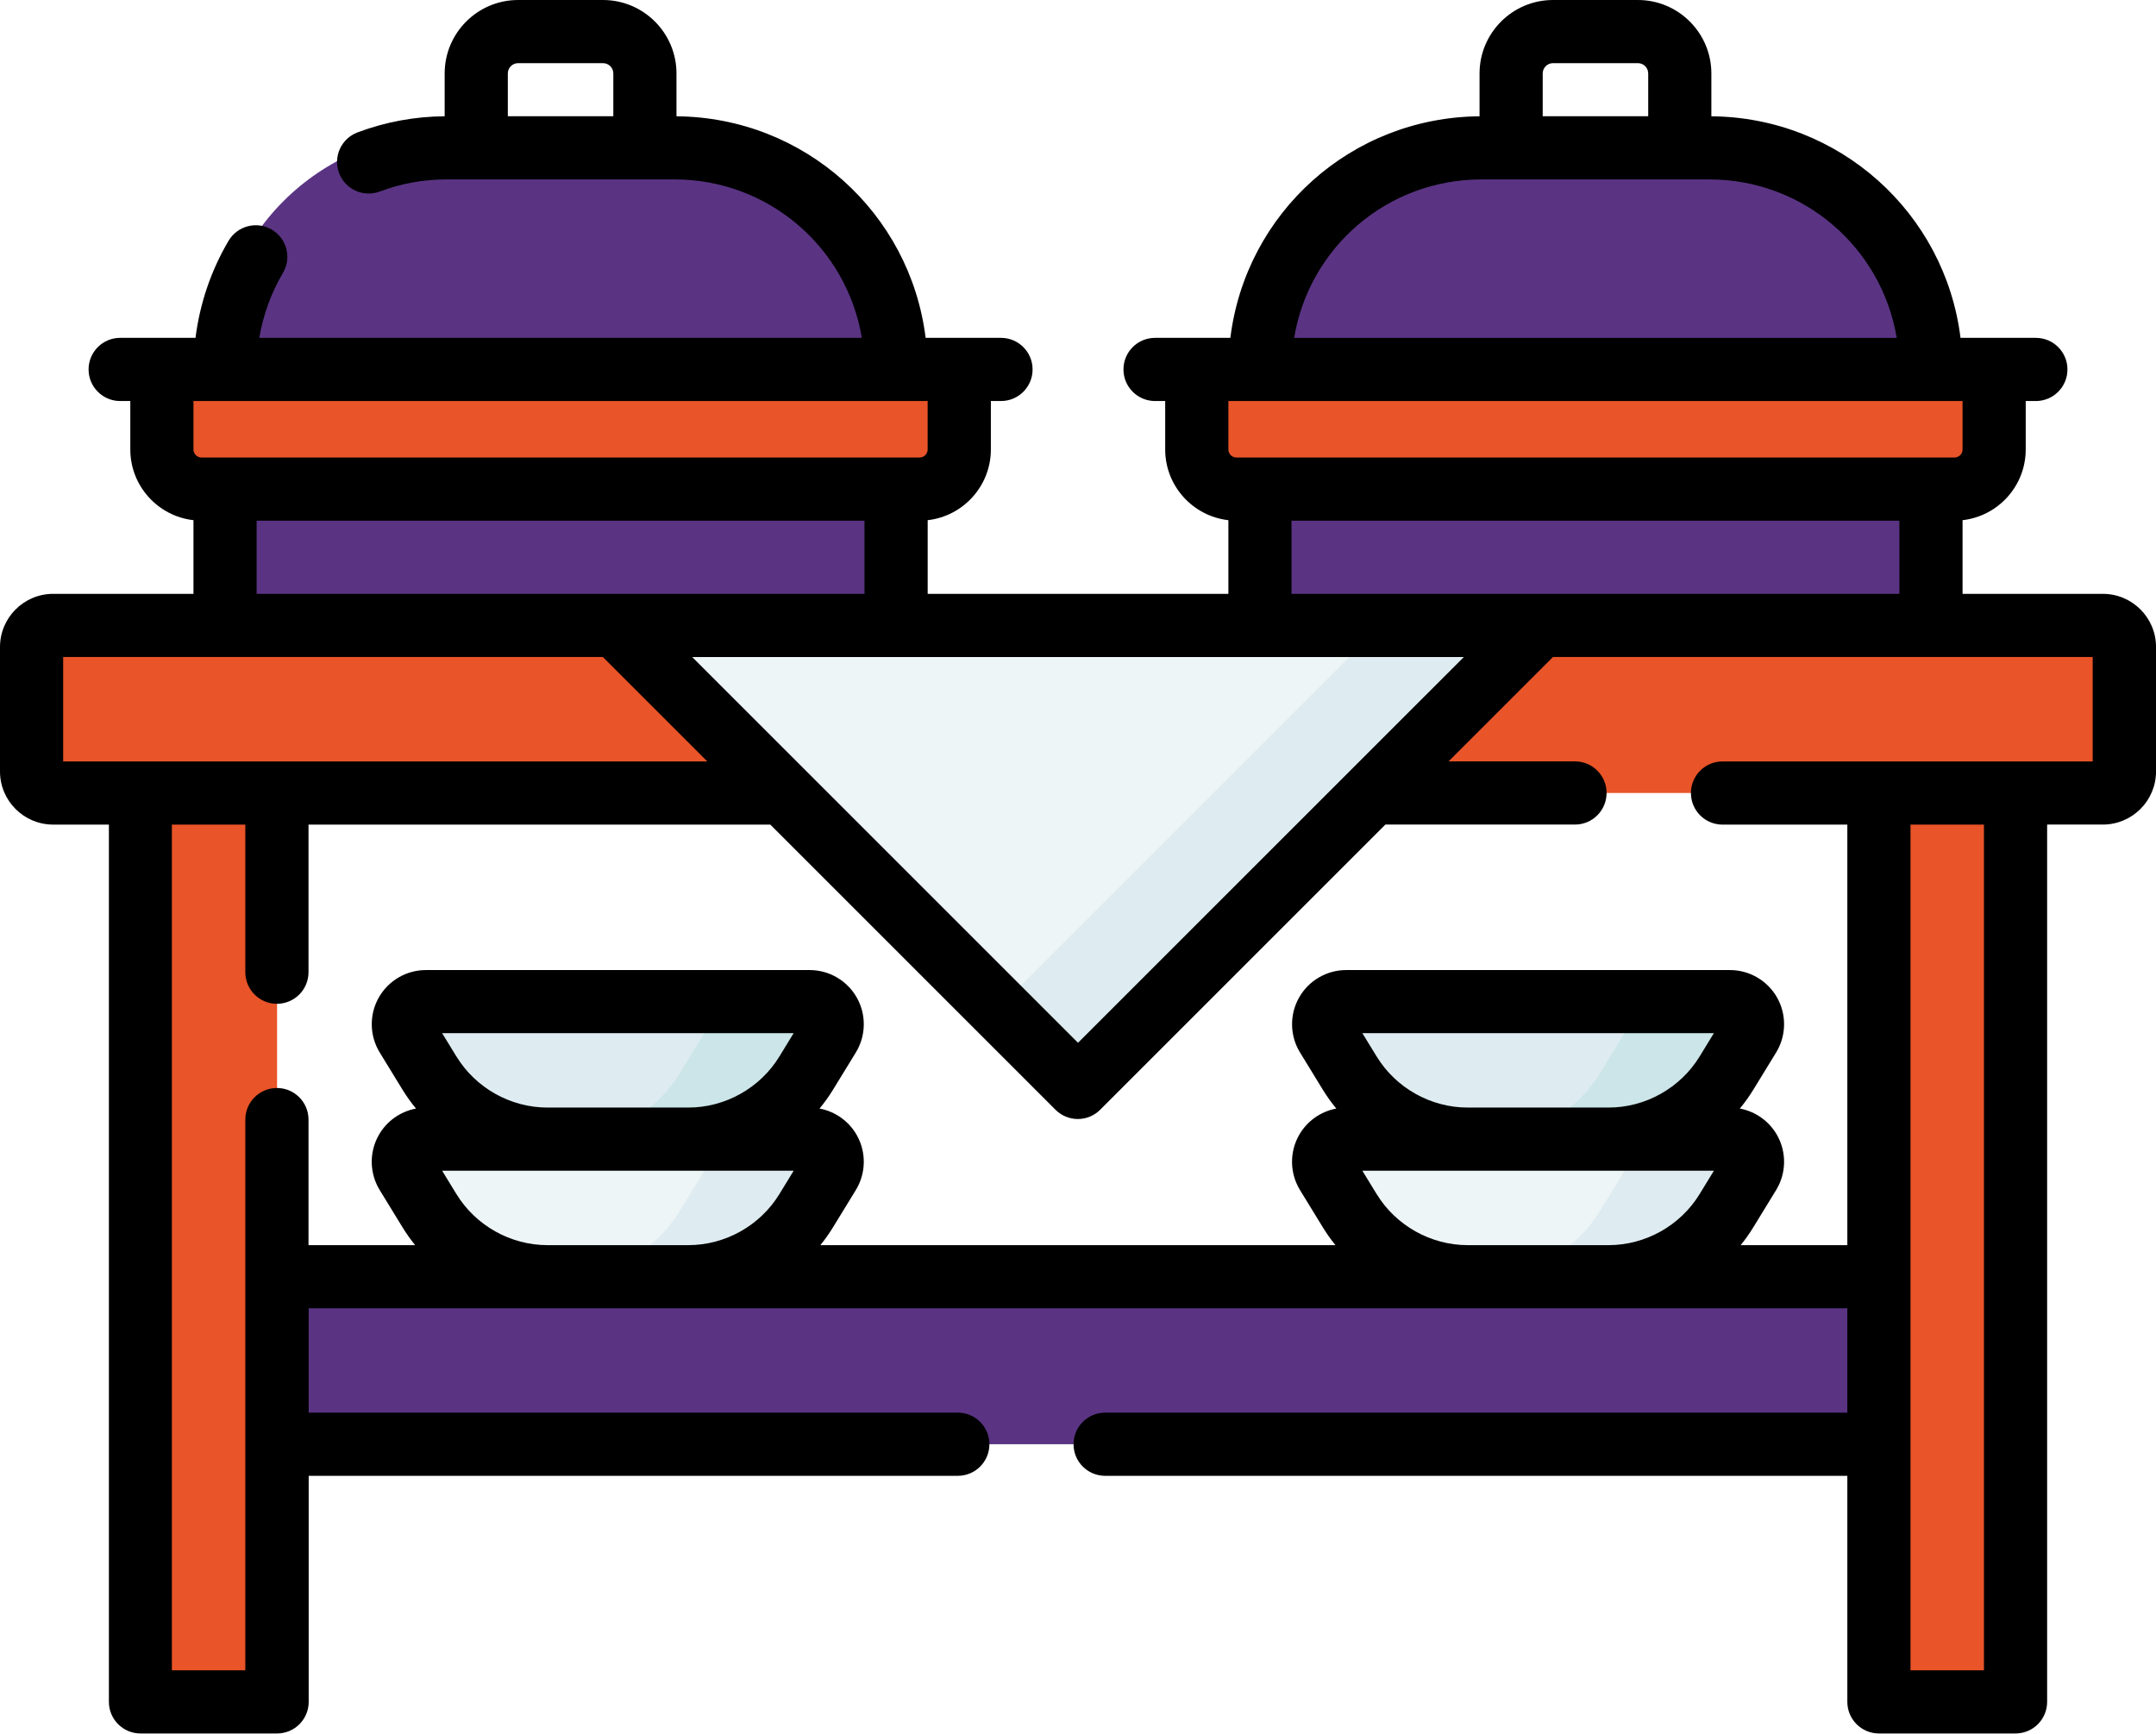
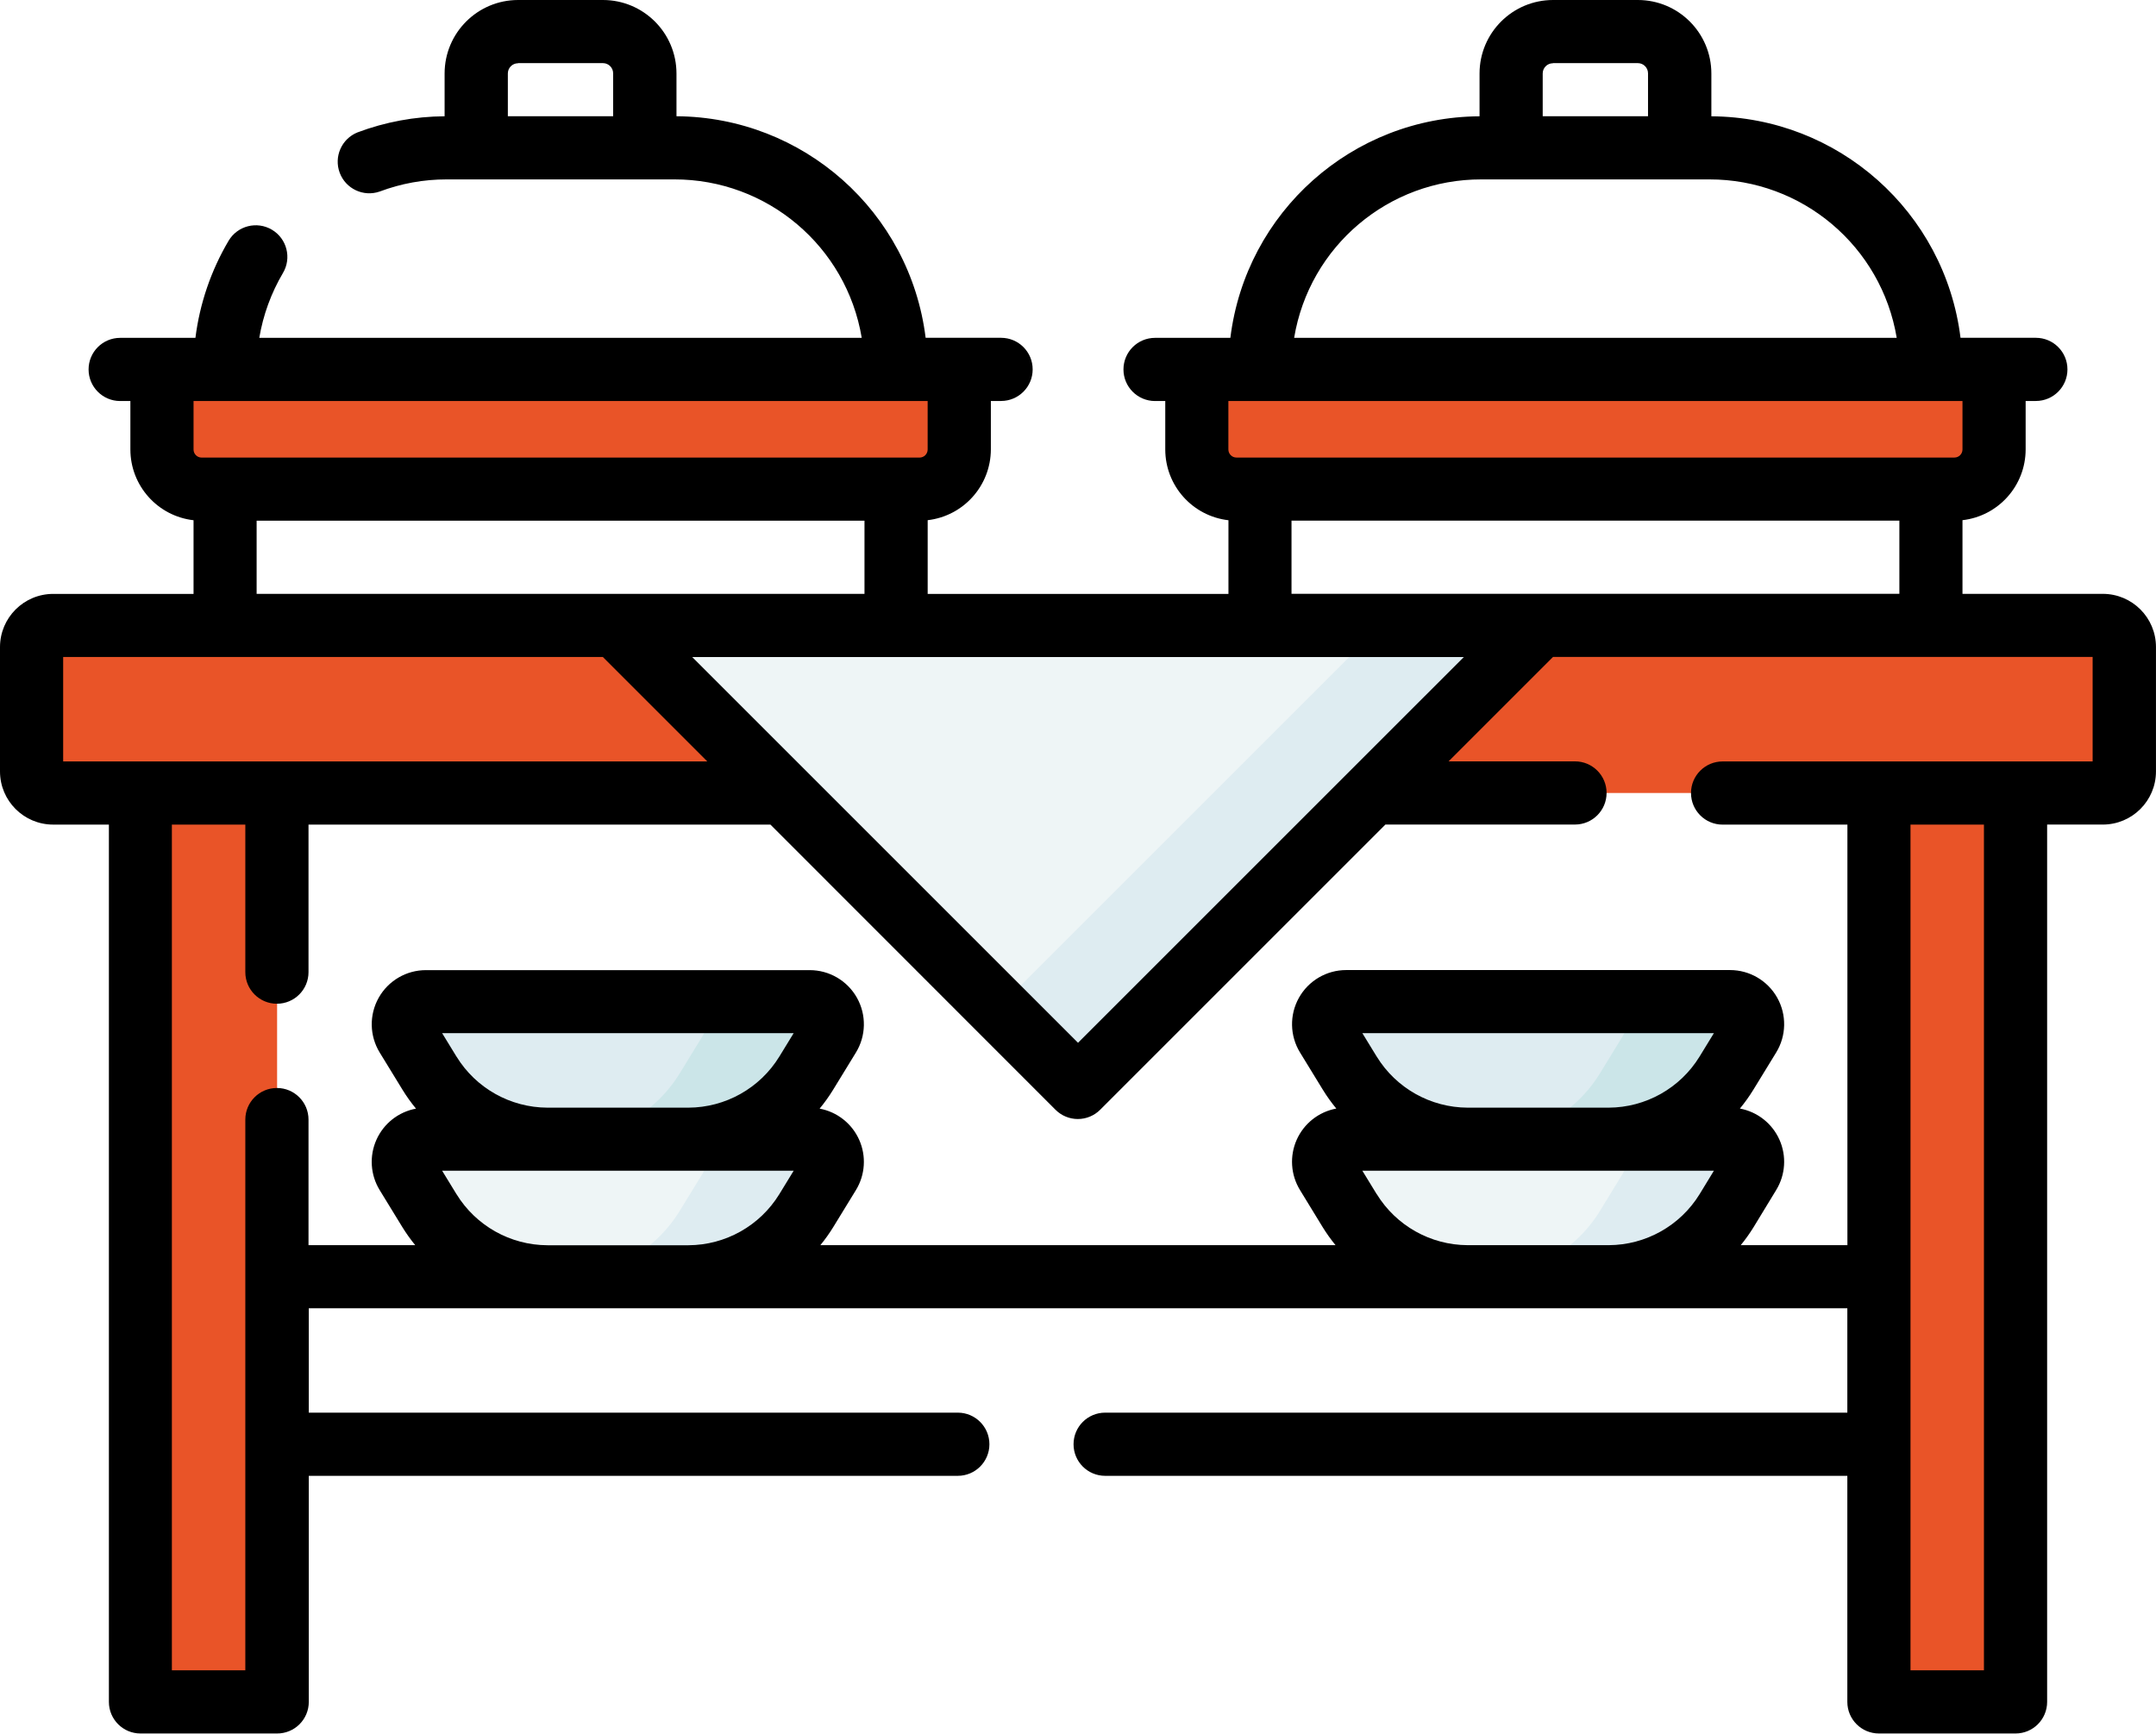
- <svg xmlns="http://www.w3.org/2000/svg" id="Layer_1" viewBox="0 0 844.83 679.37">
+ <svg xmlns="http://www.w3.org/2000/svg" id="Layer_1" data-name="Layer 1" viewBox="0 0 844.83 679.37">
  <defs>
-     <style>
-       .cls-1 {
-         fill: #cbe5e8;
-       }
- 
-       .cls-2 {
-         fill: #eef5f6;
-       }
- 
-       .cls-3 {
-         fill: #deecf1;
-       }
- 
-       .cls-4 {
-         fill: #5a3483;
-       }
- 
-       .cls-5 {
-         fill: #e95428;
-       }
-     </style>
+     <style>.cls-1{fill:#e95428;}.cls-2{fill:#deecf1;}.cls-3{fill:#cbe5e8;}.cls-4{fill:#eef5f6;}</style>
  </defs>
-   <g>
-     <g>
-       <path class="cls-4" d="M332.8,240.99l-37.16,19.22-193.46-15.63c-9.67,0-17.52-7.84-17.52-17.52v-47.77h260.9l4.76,44.17c0,9.68-7.84,17.52-17.52,17.52Z" />
-       <path class="cls-5" d="M362.22,185.12l-40.35,4.32H75.19c-8.81,0-15.96-7.14-15.96-15.96v-31.92h320.84l-2.51,27.43c0,8.81-6.53,16.14-15.34,16.14h0Z" />
-       <path class="cls-4" d="M345.69,142.62v1.06H84.66v-1.06c0-49.83,40.4-90.23,90.23-90.23h89.52c.4,0,.79.01,1.19.01,25.73,0,80.09,40.78,80.09,90.21Z" />
-     </g>
-     <g>
-       <path class="cls-4" d="M738.32,240.99l-36.14,12.68-194.49-9.09c-9.67,0-17.52-7.84-17.52-17.52v-47.77h260.9l4.76,44.17c0,9.67-7.84,17.52-17.52,17.52h0Z" />
-       <path class="cls-5" d="M767.74,185.12l-40.35,4.32h-246.67c-8.81,0-15.96-7.14-15.96-15.96v-31.92h320.84l-2.51,27.43c0,8.81-6.53,16.14-15.34,16.14h0Z" />
-       <path class="cls-4" d="M751.21,142.62v1.06h-261.03v-1.06c0-49.83,40.4-90.23,90.23-90.23h89.52c.4,0,.79.01,1.19.01,25.73,0,80.09,40.78,80.09,90.21h0Z" />
-     </g>
-     <path class="cls-3" d="M269.38,443.46l-33.88,12.85-21.01-9.87c-18.85,0-36.33-9.8-46.17-25.87l-8.93-14.58c-3.61-5.89.63-13.46,7.54-13.46h104.9l43.46,2.02c6.91,0,8.38,6.64,4.77,12.53l-10.08,13.22c-9.84,16.07-21.75,23.16-40.6,23.16h0Z" />
-     <path class="cls-1" d="M317.3,392.53h-49.51c6.91,0,11.15,7.57,7.54,13.46l-8.93,14.58c-9.84,16.07-27.33,25.87-46.17,25.87l26.62,4.6,22.88-4.6c18.85,0,36.33-9.8,46.17-25.87l8.93-14.58c3.6-5.89-.64-13.46-7.54-13.46Z" />
-     <path class="cls-2" d="M269.38,497.38l-41.15,8.71-13.74-5.73c-18.85,0-36.33-9.8-46.17-25.87l-8.93-14.58c-3.61-5.89.63-13.46,7.54-13.46h104.9l43.46,2.02c6.91,0,8.38,6.64,4.77,12.53l-10.08,13.22c-9.84,16.07-21.75,23.16-40.6,23.16h0Z" />
-     <path class="cls-3" d="M317.3,446.45h-49.51c6.91,0,11.15,7.57,7.54,13.46l-8.93,14.58c-9.84,16.07-27.33,25.87-46.17,25.87l26.26,4.19,23.25-4.19c18.85,0,36.33-9.8,46.17-25.87l8.93-14.58c3.61-5.89-.63-13.46-7.54-13.46Z" />
-     <path class="cls-3" d="M629.96,443.46l-33.88,12.85-21.01-9.87c-18.85,0-36.33-9.8-46.17-25.87l-8.93-14.58c-3.61-5.89.63-13.46,7.54-13.46h104.9l43.46,2.02c6.91,0,8.38,6.64,4.77,12.53l-10.08,13.22c-9.84,16.07-21.76,23.16-40.6,23.16h0Z" />
-     <path class="cls-1" d="M677.88,392.53h-49.51c6.91,0,11.15,7.57,7.54,13.46l-8.93,14.58c-9.84,16.07-27.33,25.87-46.17,25.87l26.62,4.6,22.88-4.6c18.85,0,36.33-9.8,46.17-25.87l8.93-14.58c3.6-5.89-.64-13.46-7.54-13.46Z" />
-     <path class="cls-2" d="M629.96,497.38l-36.41,12.98-18.48-10c-18.85,0-36.33-9.8-46.17-25.87l-8.93-14.58c-3.61-5.89.63-13.46,7.54-13.46h104.9l43.46,2.02c6.91,0,8.38,6.64,4.77,12.53l-10.08,13.22c-9.84,16.07-21.76,23.16-40.6,23.16h0Z" />
-     <path class="cls-3" d="M677.88,446.45h-49.51c6.91,0,11.15,7.57,7.54,13.46l-8.93,14.58c-9.84,16.07-27.33,25.87-46.17,25.87l26.37,11.27,23.14-11.27c18.85,0,36.33-9.8,46.17-25.87l8.93-14.58c3.61-5.89-.63-13.46-7.54-13.46Z" />
-     <path class="cls-4" d="M146.52,566.02l-72.18-19.15v-25.43l72.18-21.08h551.78l72.18,11.27v35.97l-72.18,18.42H146.52Z" />
-     <path class="cls-5" d="M101.97,666.99h-40.33c-3.64,0-6.6-2.96-6.6-6.6v-311.65l10.25-55.46h32.7l10.58,55.46v311.65c0,3.65-2.96,6.6-6.6,6.6Z" />
-     <path class="cls-5" d="M783.19,666.99h-40.33c-3.65,0-6.6-2.96-6.6-6.6v-311.65l17.33-55.46h27.44l8.76,55.46v311.65c0,3.65-2.96,6.6-6.6,6.6Z" />
-     <path class="cls-5" d="M820.86,308.08l-27.08,2.71H20.86c-4.69,0-8.48-3.8-8.48-8.48v-49.23c0-4.69,3.8-8.48,8.48-8.48h221.28l188.29,33.1,172.27-33.1h190.96l28.16,2.38c4.69,0,8.48,3.8,8.48,8.48l-.95,44.14c0,4.69-3.8,8.48-8.48,8.48Z" />
-     <path class="cls-2" d="M583.38,252.59l-157.38,159.5c-2.58,2.58-6.76,2.58-9.33,0l-24.78-17.75-149.75-149.75h299.5l41.74,8Z" />
-     <path class="cls-3" d="M541.64,244.59l-149.75,149.75,25.86,25.86c2.58,2.58,6.76,2.58,9.33,0l175.61-175.61h-61.06Z" />
-   </g>
-   <path d="M824.01,232.74h-54.98v-28.87c13.91-1.58,24.75-13.4,24.75-27.72v-18.98h3.97c6.84,0,12.38-5.54,12.38-12.38s-5.54-12.38-12.38-12.38h-29.52c-6.07-49.01-47.5-86.43-97.63-86.83v-16.79c0-15.88-12.92-28.79-28.79-28.79h-33.26c-15.88,0-28.79,12.92-28.79,28.79v16.79c-50.24.39-91.58,37.77-97.64,86.83h-29.51c-6.84,0-12.38,5.54-12.38,12.38s5.54,12.38,12.38,12.38h3.97v18.98c0,14.32,10.85,26.15,24.76,27.72v28.87h-117.83v-28.87c13.91-1.58,24.76-13.4,24.76-27.72v-18.98h3.97c6.84,0,12.38-5.54,12.38-12.38s-5.54-12.38-12.38-12.38h-29.53c-6.07-49.02-47.49-86.44-97.63-86.83v-16.79C265.08,12.92,252.16,0,236.28,0h-33.26C187.15,0,174.24,12.92,174.24,28.79v16.78c-11.73.09-23.21,2.21-34.14,6.32-6.4,2.41-9.63,9.54-7.23,15.94,2.41,6.4,9.54,9.63,15.94,7.23,8.38-3.15,17.21-4.75,26.23-4.75h89.24c36.84,0,67.54,26.65,73.43,62.1H101.6c1.51-8.96,4.65-17.64,9.27-25.45,3.48-5.88,1.54-13.47-4.34-16.95-5.88-3.48-13.47-1.54-16.95,4.34-6.88,11.62-11.29,24.66-12.97,38.06h-29.52c-6.84,0-12.38,5.54-12.38,12.38s5.54,12.38,12.38,12.38h3.97v18.98c0,14.32,10.85,26.15,24.75,27.72v28.87H20.82c-11.48,0-20.82,9.34-20.82,20.83v48.78c0,11.48,9.34,20.82,20.82,20.82h21.85v343.82c0,6.83,5.54,12.38,12.38,12.38h53.53c6.84,0,12.38-5.54,12.38-12.38v-88.59h254.36c6.84,0,12.38-5.54,12.38-12.38s-5.54-12.38-12.38-12.38H120.95v-40.91h602.93v40.91h-290.83c-6.84,0-12.38,5.54-12.38,12.38s5.54,12.38,12.38,12.38h290.83v88.59c0,6.83,5.54,12.38,12.38,12.38h53.53c6.84,0,12.38-5.54,12.38-12.38v-343.83h21.85c11.48,0,20.82-9.34,20.82-20.82v-48.78c0-11.48-9.34-20.82-20.82-20.82h0ZM203.03,24.75h33.26c2.23,0,4.04,1.81,4.04,4.04v16.77h-41.34v-16.77c0-2.23,1.81-4.04,4.04-4.04ZM608.55,24.75h33.26c2.23,0,4.04,1.81,4.04,4.04v16.77h-41.34v-16.77c0-2.23,1.81-4.04,4.04-4.04ZM580.55,70.32h89.25c36.84,0,67.54,26.65,73.43,62.1h-236.12c5.88-35.48,36.51-62.1,73.43-62.1ZM481.33,157.17h287.7v18.98c0,1.75-1.42,3.16-3.16,3.16h-281.37c-1.75,0-3.16-1.42-3.16-3.16v-18.98ZM506.08,204.06h238.19v28.68h-238.19v-28.68ZM422.42,408.68l-151.18-151.18h302.37l-151.18,151.18ZM75.8,157.17h287.7v18.98c0,1.75-1.42,3.16-3.16,3.16H78.97c-1.75,0-3.16-1.42-3.16-3.16v-18.98ZM100.56,204.06h238.19v28.68H100.56v-28.68ZM24.75,257.49h211.48l40.92,40.92H24.75v-40.92ZM178.88,414.11l-5.63-9.2h137.75l-5.63,9.2c-7.54,12.31-21.19,19.96-35.62,19.96h-55.24c-14.43,0-28.08-7.65-35.62-19.96ZM178.88,468.03l-5.63-9.2h137.75l-5.63,9.2c-7.54,12.31-21.19,19.96-35.62,19.96h-55.24c-14.43,0-28.08-7.65-35.62-19.96ZM539.47,414.11l-5.63-9.2h137.75l-5.63,9.2c-7.54,12.31-21.19,19.96-35.62,19.96h-55.24c-14.43,0-28.08-7.65-35.62-19.96h0ZM539.47,468.03l-5.63-9.2h137.75l-5.63,9.2c-7.54,12.31-21.19,19.96-35.62,19.96h-55.24c-14.43,0-28.08-7.65-35.62-19.96h0ZM777.41,654.62h-28.78v-331.45h28.78v331.45ZM820.08,298.42h-145.11c-6.84,0-12.38,5.54-12.38,12.38s5.54,12.38,12.38,12.38h48.91v164.82h-41.8c1.8-2.22,3.47-4.57,4.97-7.03l8.93-14.58c4-6.54,4.16-14.76.41-21.45-3.11-5.54-8.51-9.34-14.63-10.48,1.92-2.33,3.7-4.8,5.29-7.4l8.93-14.58c4-6.54,4.16-14.76.41-21.45-3.75-6.69-10.84-10.85-18.51-10.85h-150.37c-7.67,0-14.76,4.16-18.51,10.85s-3.59,14.91.41,21.45l8.93,14.58c1.6,2.61,3.37,5.07,5.29,7.4-6.12,1.14-11.53,4.94-14.64,10.48-3.75,6.69-3.59,14.91.41,21.45l8.93,14.58c1.51,2.47,3.17,4.81,4.97,7.03h-201.84c1.8-2.22,3.47-4.57,4.97-7.03l8.93-14.58c4-6.54,4.16-14.76.41-21.45-3.11-5.54-8.51-9.34-14.63-10.48,1.92-2.33,3.7-4.8,5.29-7.4l8.93-14.58c4-6.54,4.16-14.76.41-21.45-3.75-6.69-10.84-10.85-18.51-10.85h-150.37c-7.67,0-14.76,4.16-18.51,10.85s-3.59,14.91.41,21.45l8.93,14.58c1.6,2.61,3.37,5.07,5.29,7.4-6.12,1.14-11.53,4.94-14.64,10.48-3.75,6.69-3.59,14.91.41,21.45l8.93,14.58c1.51,2.47,3.17,4.81,4.97,7.03h-41.79v-49.22c0-6.83-5.54-12.38-12.38-12.38s-12.38,5.54-12.38,12.38v215.84h-28.78v-331.45h28.78v57.85c0,6.83,5.54,12.38,12.38,12.38s12.38-5.54,12.38-12.38v-57.85h180.95l111.76,111.76c2.32,2.32,5.47,3.63,8.75,3.63s6.43-1.3,8.75-3.63l111.78-111.78c.1,0,.19.01.29.01h73.99c6.84,0,12.38-5.54,12.38-12.38s-5.54-12.38-12.38-12.38h-49.54l40.92-40.92h211.48v40.92Z" />
+   <path class="cls-1" d="M362.22,185.12l-40.35,4.32H75.19a16,16,0,0,1-16-16V141.56H380.07L377.56,169c0,8.81-6.53,16.14-15.34,16.14h0Z" />
+   <path class="cls-1" d="M767.74,185.12l-40.35,4.32H480.72a16,16,0,0,1-16-16V141.56H785.6L783.09,169c0,8.81-6.53,16.14-15.34,16.14h0Z" />
+   <path class="cls-2" d="M269.38,443.46,235.5,456.31l-21-9.87a54.13,54.13,0,0,1-46.17-25.87L159.39,406a8.84,8.84,0,0,1,7.54-13.46h104.9l43.46,2c6.91,0,8.38,6.64,4.77,12.53L310,420.3c-9.84,16.07-21.75,23.16-40.6,23.16Z" />
+   <path class="cls-3" d="M317.3,392.53H267.79A8.84,8.84,0,0,1,275.33,406l-8.93,14.58a54.14,54.14,0,0,1-46.17,25.87l26.62,4.6,22.88-4.6a54.13,54.13,0,0,0,46.17-25.87L324.83,406a8.85,8.85,0,0,0-7.54-13.46Z" />
+   <path class="cls-4" d="M269.38,497.38l-41.15,8.71-13.74-5.73a54.13,54.13,0,0,1-46.17-25.87l-8.93-14.58a8.84,8.84,0,0,1,7.54-13.46h104.9l43.46,2c6.91,0,8.38,6.64,4.77,12.53L310,474.22c-9.84,16.07-21.75,23.16-40.6,23.16Z" />
+   <path class="cls-2" d="M317.3,446.45H267.79a8.84,8.84,0,0,1,7.54,13.46l-8.93,14.58a54.14,54.14,0,0,1-46.17,25.87l26.26,4.19,23.25-4.19a54.13,54.13,0,0,0,46.17-25.87l8.93-14.58a8.84,8.84,0,0,0-7.54-13.46Z" />
+   <path class="cls-2" d="M630,443.46l-33.88,12.85-21-9.87a54.13,54.13,0,0,1-46.17-25.87L520,406a8.84,8.84,0,0,1,7.54-13.46h104.9l43.46,2c6.91,0,8.38,6.64,4.77,12.53L670.56,420.3c-9.84,16.07-21.76,23.16-40.6,23.16Z" />
+   <path class="cls-3" d="M677.88,392.53H628.37A8.84,8.84,0,0,1,635.91,406L627,420.57a54.14,54.14,0,0,1-46.17,25.87l26.62,4.6,22.88-4.6a54.13,54.13,0,0,0,46.17-25.87L685.41,406a8.85,8.85,0,0,0-7.54-13.46Z" />
+   <path class="cls-4" d="M630,497.38l-36.41,13-18.48-10a54.13,54.13,0,0,1-46.17-25.87L520,459.91a8.84,8.84,0,0,1,7.54-13.46h104.9l43.46,2c6.91,0,8.38,6.64,4.77,12.53l-10.08,13.22c-9.84,16.07-21.76,23.16-40.6,23.16Z" />
+   <path class="cls-2" d="M677.88,446.45H628.37a8.84,8.84,0,0,1,7.54,13.46L627,474.49a54.14,54.14,0,0,1-46.17,25.87l26.37,11.27,23.14-11.27a54.13,54.13,0,0,0,46.17-25.87l8.93-14.58A8.84,8.84,0,0,0,677.88,446.45Z" />
+   <path class="cls-1" d="M102,667H61.64a6.61,6.61,0,0,1-6.6-6.6V348.74l10.25-55.46H98l10.58,55.46V660.39A6.6,6.6,0,0,1,102,667Z" />
+   <path class="cls-1" d="M783.19,667H742.86a6.6,6.6,0,0,1-6.6-6.6V348.74l17.33-55.46H781l8.76,55.46V660.39a6.6,6.6,0,0,1-6.6,6.6Z" />
+   <path class="cls-1" d="M820.86,308.08l-27.08,2.71H20.86a8.48,8.48,0,0,1-8.48-8.48V253.08a8.48,8.48,0,0,1,8.48-8.48H242.14l188.29,33.1L602.7,244.6h191L821.82,247a8.48,8.48,0,0,1,8.48,8.48l-.95,44.14a8.48,8.48,0,0,1-8.48,8.48Z" />
+   <path class="cls-4" d="M583.38,252.59,426,412.09a6.59,6.59,0,0,1-9.33,0l-24.78-17.75L242.14,244.59h299.5Z" />
+   <path class="cls-2" d="M541.64,244.59,391.89,394.34l25.86,25.86a6.59,6.59,0,0,0,9.33,0L602.69,244.59H541.64Z" />
+   <path d="M824,232.74H769V203.87a27.94,27.94,0,0,0,24.75-27.72v-19h4a12.38,12.38,0,0,0,0-24.76H768.23A99,99,0,0,0,670.6,45.58V28.79A28.82,28.82,0,0,0,641.81,0H608.55a28.82,28.82,0,0,0-28.79,28.79V45.58a98.91,98.91,0,0,0-97.64,86.83H452.61a12.38,12.38,0,0,0,0,24.76h4v19a27.94,27.94,0,0,0,24.76,27.72v28.87H363.51V203.87a28,28,0,0,0,24.76-27.72v-19h4a12.38,12.38,0,0,0,0-24.76H362.71a99,99,0,0,0-97.63-86.83V28.79A28.83,28.83,0,0,0,236.28,0H203a28.82,28.82,0,0,0-28.78,28.79V45.57a98.81,98.81,0,0,0-34.14,6.32,12.38,12.38,0,0,0,8.71,23.17A74.31,74.31,0,0,1,175,70.31h89.24a74.34,74.34,0,0,1,73.43,62.1H101.6A74.37,74.37,0,0,1,110.87,107,12.37,12.37,0,1,0,89.58,94.35a99.09,99.09,0,0,0-13,38.06H47.09a12.38,12.38,0,0,0,0,24.76h4v19a27.94,27.94,0,0,0,24.75,27.72v28.87h-55A20.85,20.85,0,0,0,0,253.57v48.78a20.84,20.84,0,0,0,20.82,20.82H42.67V667a12.38,12.38,0,0,0,12.38,12.38h53.53A12.38,12.38,0,0,0,121,667V578.4H375.32a12.38,12.38,0,0,0,0-24.76H121V512.73H723.88v40.91H433.05a12.38,12.38,0,0,0,0,24.76H723.88V667a12.38,12.38,0,0,0,12.38,12.38h53.53A12.38,12.38,0,0,0,802.17,667V323.16H824a20.84,20.84,0,0,0,20.82-20.82V253.56A20.84,20.84,0,0,0,824,232.74h0Zm-621-208h33.26a4,4,0,0,1,4,4V45.56H199V28.79a4,4,0,0,1,4-4Zm405.52,0h33.26a4,4,0,0,1,4,4V45.56H604.51V28.79a4,4,0,0,1,4-4Zm-28,45.57H669.8a74.34,74.34,0,0,1,73.43,62.1H507.11a74.24,74.24,0,0,1,73.43-62.1Zm-99.22,86.85H769v19a3.16,3.16,0,0,1-3.16,3.16H484.5a3.16,3.16,0,0,1-3.16-3.16v-19Zm24.75,46.89H744.27v28.68H506.08V204.06ZM422.42,408.68,271.24,257.5H573.61L422.43,408.68ZM75.8,157.17H363.5v19a3.16,3.16,0,0,1-3.16,3.16H79a3.16,3.16,0,0,1-3.16-3.16v-19Zm24.76,46.89H338.75v28.68H100.56ZM24.75,257.49H236.23l40.92,40.92H24.75ZM178.88,414.11l-5.63-9.2H311l-5.63,9.2a42,42,0,0,1-35.62,20H214.51a42,42,0,0,1-35.62-20Zm0,53.92-5.63-9.2H311l-5.63,9.2a42,42,0,0,1-35.62,20H214.51a42,42,0,0,1-35.62-20Zm360.59-53.92-5.63-9.2H671.59l-5.63,9.2a42,42,0,0,1-35.62,20H575.1a42,42,0,0,1-35.62-20h0Zm0,53.92-5.63-9.2H671.59L666,468a42,42,0,0,1-35.62,20H575.1a42,42,0,0,1-35.62-20h0ZM777.41,654.62H748.63V323.17h28.78Zm42.67-356.2H675a12.38,12.38,0,0,0,0,24.76h48.91V488h-41.8a64.5,64.5,0,0,0,5-7L696,466.39a21.21,21.21,0,0,0-14.22-31.93,64.9,64.9,0,0,0,5.29-7.4L696,412.48a21.22,21.22,0,0,0-18.1-32.3H527.51a21.22,21.22,0,0,0-18.1,32.3l8.93,14.58a65.26,65.26,0,0,0,5.29,7.4,21.21,21.21,0,0,0-14.23,31.93L518.33,481a64.9,64.9,0,0,0,5,7H321.46a64.5,64.5,0,0,0,5-7l8.93-14.58a21.21,21.21,0,0,0-14.22-31.93,64.9,64.9,0,0,0,5.29-7.4l8.93-14.58a21.22,21.22,0,0,0-18.1-32.3H166.89a21.22,21.22,0,0,0-18.1,32.3l8.93,14.58a65.26,65.26,0,0,0,5.29,7.4,21.21,21.21,0,0,0-14.23,31.93L157.71,481a64.9,64.9,0,0,0,5,7H120.89V438.78a12.38,12.38,0,1,0-24.76,0V654.62H67.35V323.17H96.13V381a12.38,12.38,0,1,0,24.76,0V323.17h181L413.6,434.93a12.36,12.36,0,0,0,17.5,0L542.88,323.15h74.28a12.38,12.38,0,0,0,0-24.76H567.62l40.92-40.92H820V298.4Z" />
</svg>
